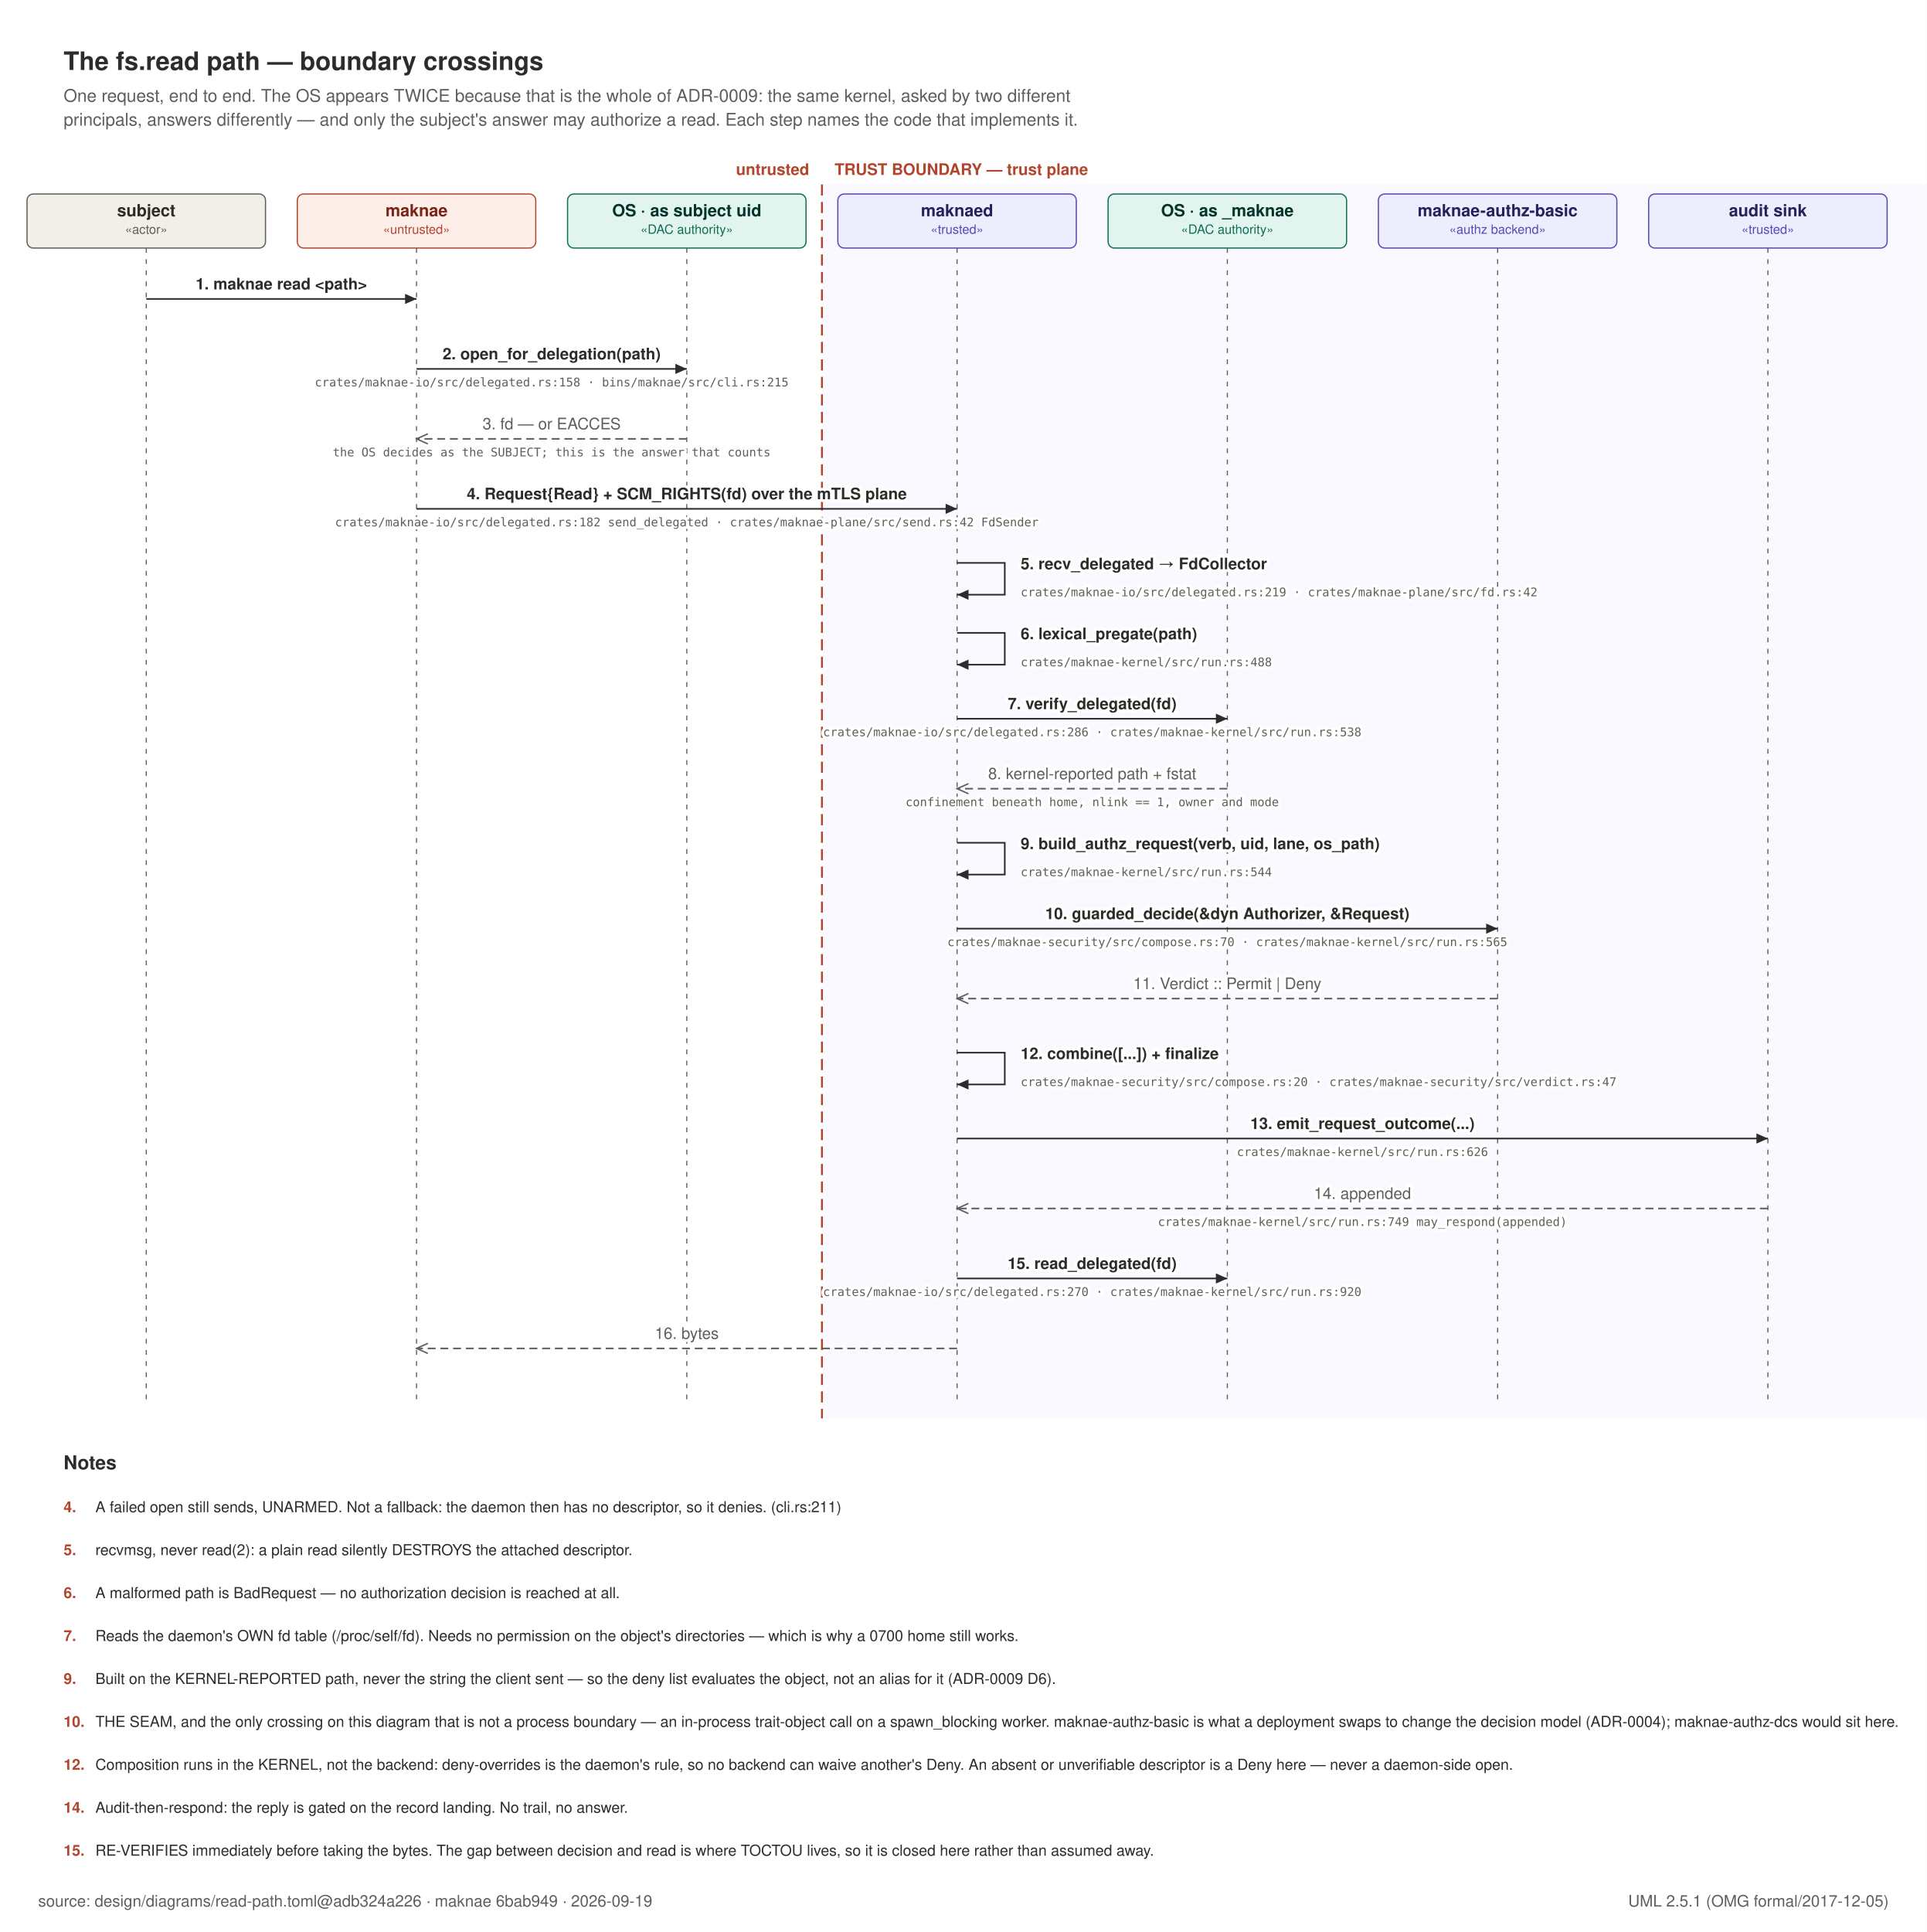
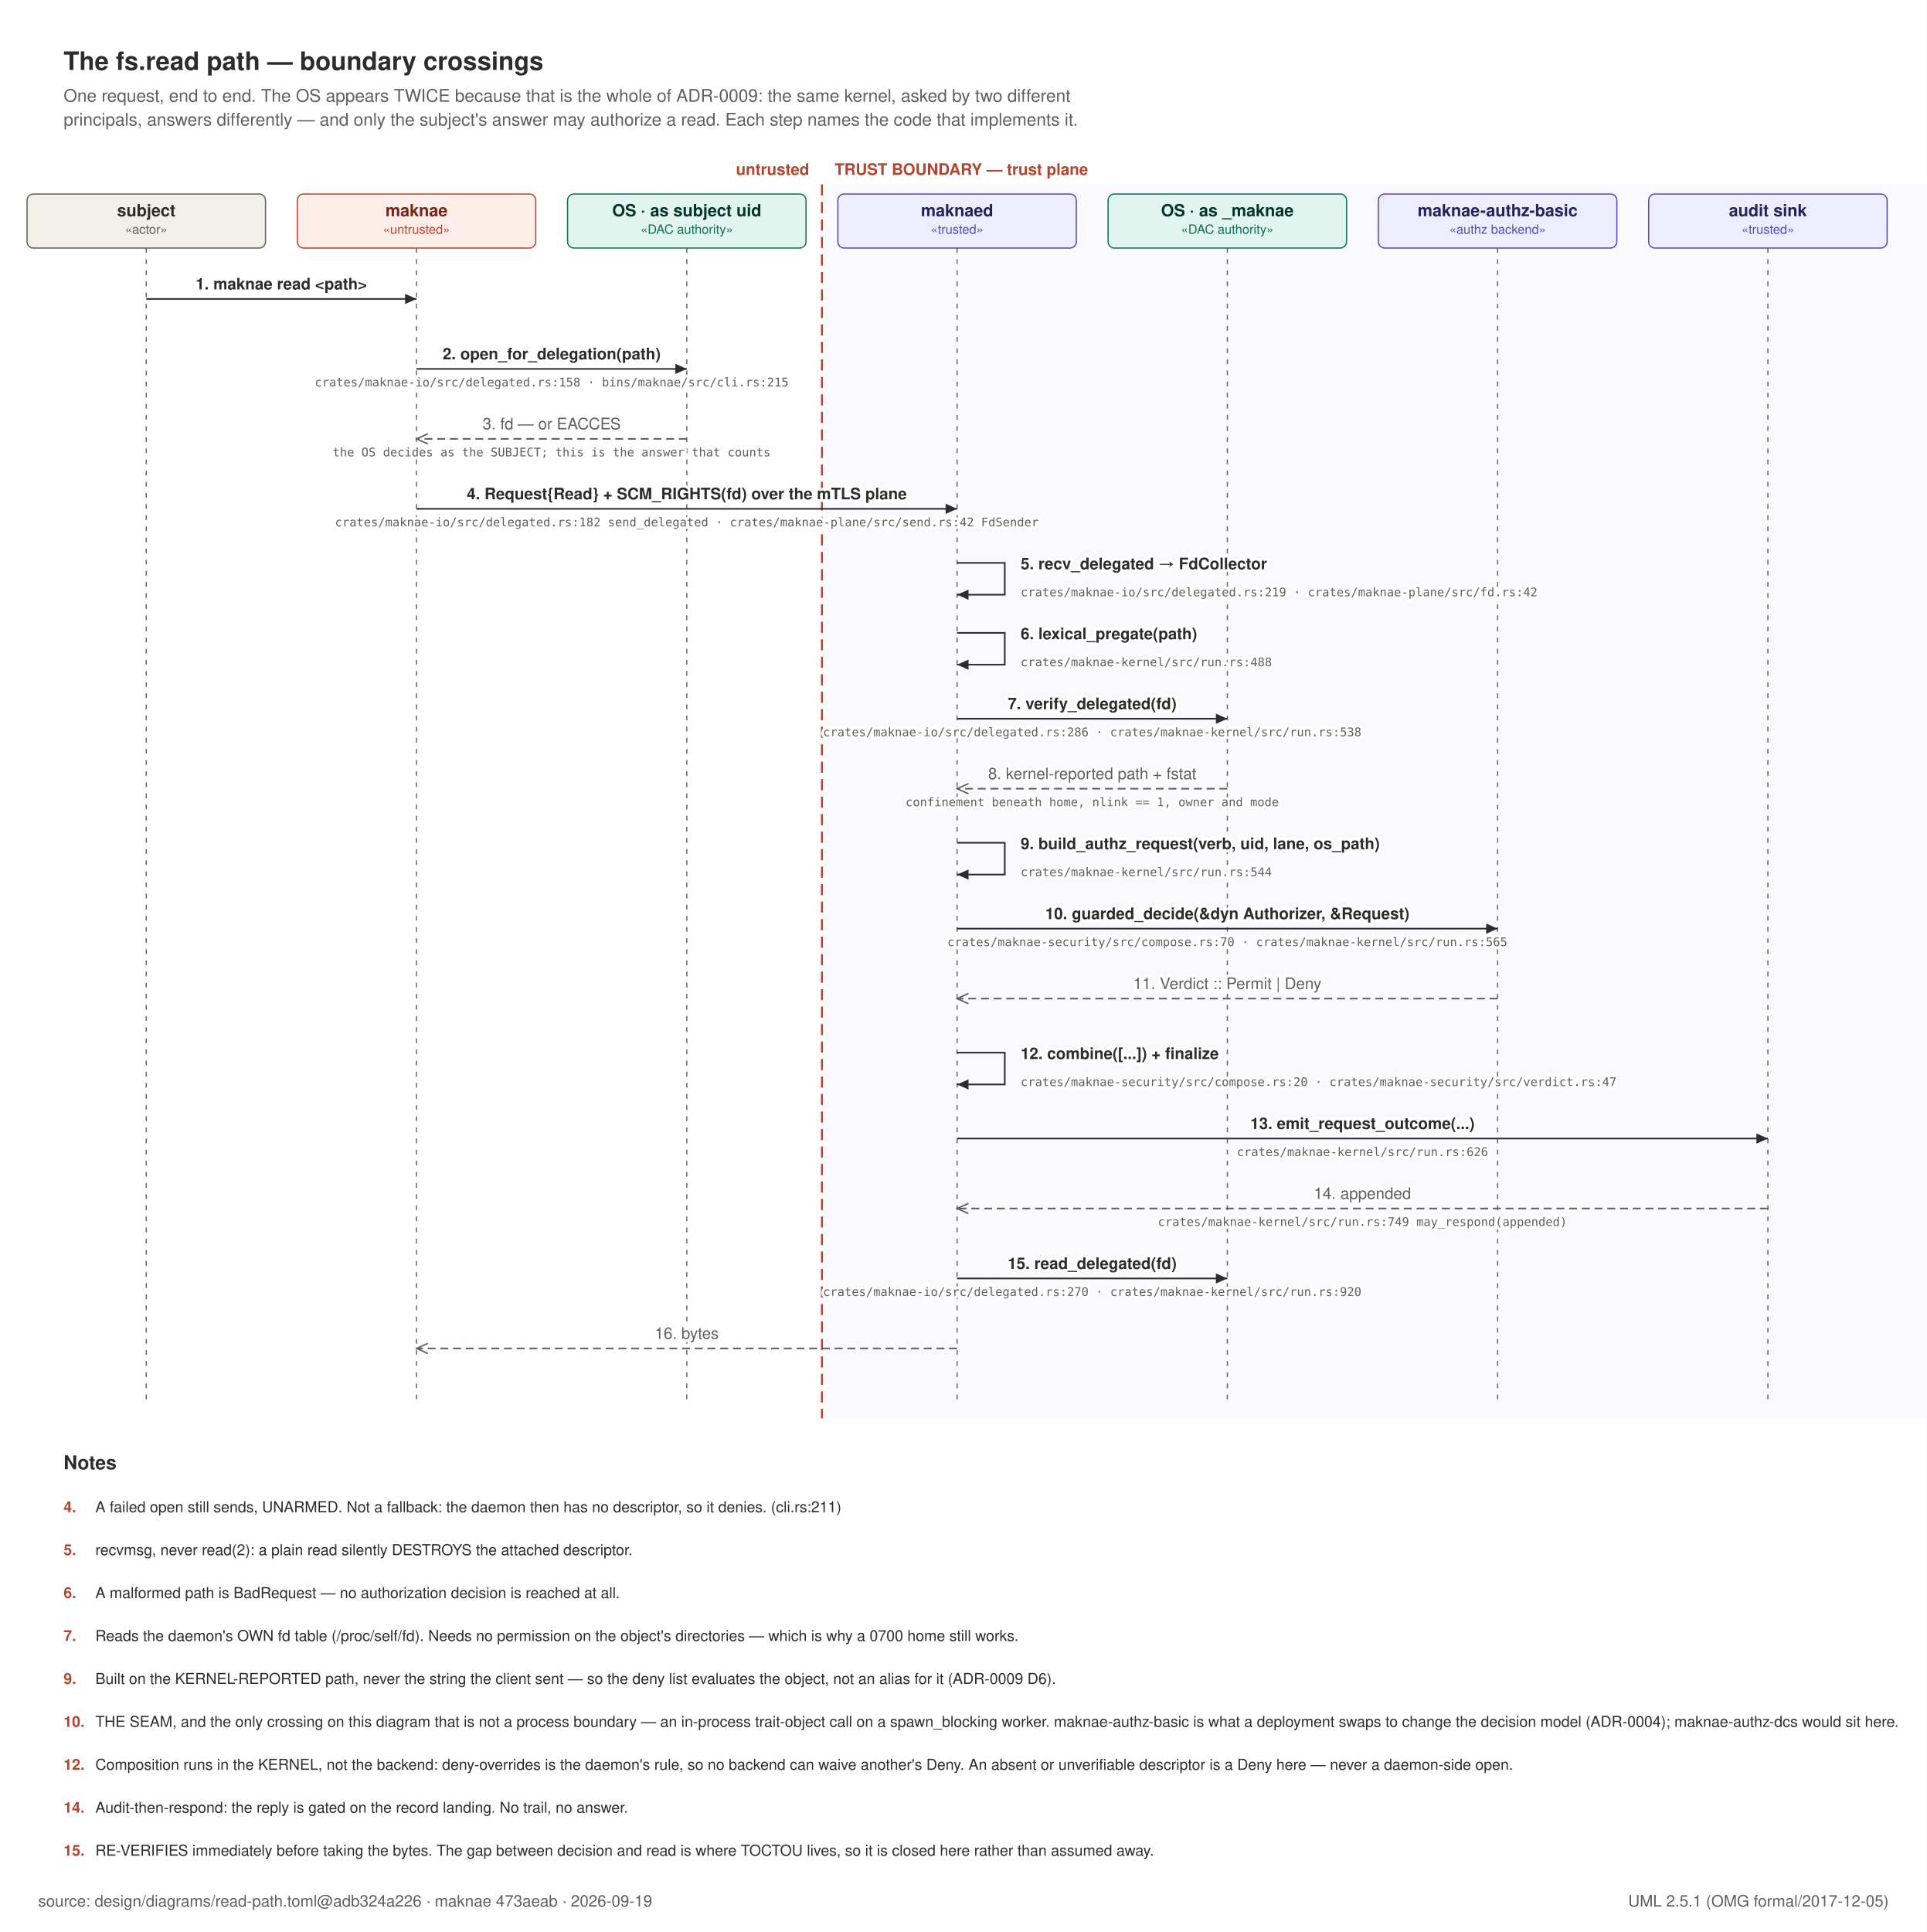
<svg xmlns="http://www.w3.org/2000/svg" width="1212" height="1215" viewBox="0 0 1212 1215" role="img">
  <rect x="0" y="0" width="1212" height="1215" fill="#FFFFFF" />
  <text x="40" y="44" text-anchor="start" font-family="Helvetica, Arial, sans-serif" font-size="16" font-weight="600" fill="#2C2C2A">The fs.read path — boundary crossings</text>
  <text x="40" y="64" text-anchor="start" font-family="Helvetica, Arial, sans-serif" font-size="11" font-weight="400" fill="#5F5E5A">One request, end to end. The OS appears TWICE because that is the whole of ADR-0009: the same kernel, asked by two different</text>
  <text x="40" y="79" text-anchor="start" font-family="Helvetica, Arial, sans-serif" font-size="11" font-weight="400" fill="#5F5E5A">principals, answers differently — and only the subject's answer may authorize a read. Each step names the code that implements it.</text>
  <defs>
    <marker id="call" viewBox="0 0 10 10" refX="9" refY="5" markerWidth="8" markerHeight="8" orient="auto-start-reverse">
      <path d="M 0 1 L 9 5 L 0 9 z" fill="#2C2C2A" />
    </marker>
    <marker id="rep" viewBox="0 0 10 10" refX="9" refY="5" markerWidth="8" markerHeight="8" orient="auto-start-reverse">
      <path d="M 0 1 L 9 5 L 0 9" fill="none" stroke="#5F5E5A" stroke-width="1.1" />
    </marker>
  </defs>
  <rect x="517.0" y="116" width="695.0" height="776" fill="#EEEDFE" opacity="0.35" />
  <line x1="517.0" y1="116" x2="517.0" y2="892" stroke="#B3452F" stroke-width="1.2" stroke-dasharray="7 4" />
  <text x="509.0" y="110" text-anchor="end" font-family="Helvetica, Arial, sans-serif" font-size="10" font-weight="600" fill="#B3452F">untrusted</text>
  <text x="525.0" y="110" text-anchor="start" font-family="Helvetica, Arial, sans-serif" font-size="10" font-weight="600" fill="#B3452F">TRUST BOUNDARY — trust plane</text>
  <rect x="17.0" y="122" width="150" height="34" rx="4" fill="#F1EFE8" stroke="#5F5E5A" stroke-width="0.75" />
  <text x="92" y="136" text-anchor="middle" font-family="Helvetica, Arial, sans-serif" font-size="10.5" font-weight="600" fill="#2C2C2A">subject</text>
  <text x="92" y="147" text-anchor="middle" font-family="Helvetica, Arial, sans-serif" font-size="8" font-weight="400" fill="#5F5E5A">«actor»</text>
  <line x1="92" y1="156" x2="92" y2="880" stroke="#5F5E5A" stroke-width="0.7" stroke-dasharray="3 4" />
  <rect x="187.0" y="122" width="150" height="34" rx="4" fill="#FDEEE9" stroke="#B3452F" stroke-width="0.75" />
  <text x="262" y="136" text-anchor="middle" font-family="Helvetica, Arial, sans-serif" font-size="10.5" font-weight="600" fill="#7A2415">maknae</text>
  <text x="262" y="147" text-anchor="middle" font-family="Helvetica, Arial, sans-serif" font-size="8" font-weight="400" fill="#B3452F">«untrusted»</text>
  <line x1="262" y1="156" x2="262" y2="880" stroke="#5F5E5A" stroke-width="0.7" stroke-dasharray="3 4" />
  <rect x="357.0" y="122" width="150" height="34" rx="4" fill="#E1F5EE" stroke="#0F6E56" stroke-width="0.75" />
  <text x="432" y="136" text-anchor="middle" font-family="Helvetica, Arial, sans-serif" font-size="10.5" font-weight="600" fill="#04342C">OS · as subject uid</text>
  <text x="432" y="147" text-anchor="middle" font-family="Helvetica, Arial, sans-serif" font-size="8" font-weight="400" fill="#0F6E56">«DAC authority»</text>
  <line x1="432" y1="156" x2="432" y2="880" stroke="#5F5E5A" stroke-width="0.7" stroke-dasharray="3 4" />
  <rect x="527.0" y="122" width="150" height="34" rx="4" fill="#EEEDFE" stroke="#534AB7" stroke-width="0.75" />
  <text x="602" y="136" text-anchor="middle" font-family="Helvetica, Arial, sans-serif" font-size="10.5" font-weight="600" fill="#26215C">maknaed</text>
  <text x="602" y="147" text-anchor="middle" font-family="Helvetica, Arial, sans-serif" font-size="8" font-weight="400" fill="#534AB7">«trusted»</text>
  <line x1="602" y1="156" x2="602" y2="880" stroke="#5F5E5A" stroke-width="0.7" stroke-dasharray="3 4" />
  <rect x="697.0" y="122" width="150" height="34" rx="4" fill="#E1F5EE" stroke="#0F6E56" stroke-width="0.75" />
  <text x="772" y="136" text-anchor="middle" font-family="Helvetica, Arial, sans-serif" font-size="10.5" font-weight="600" fill="#04342C">OS · as _maknae</text>
  <text x="772" y="147" text-anchor="middle" font-family="Helvetica, Arial, sans-serif" font-size="8" font-weight="400" fill="#0F6E56">«DAC authority»</text>
  <line x1="772" y1="156" x2="772" y2="880" stroke="#5F5E5A" stroke-width="0.7" stroke-dasharray="3 4" />
  <rect x="867.0" y="122" width="150" height="34" rx="4" fill="#EEEDFE" stroke="#534AB7" stroke-width="0.75" />
  <text x="942" y="136" text-anchor="middle" font-family="Helvetica, Arial, sans-serif" font-size="10.5" font-weight="600" fill="#26215C">maknae-authz-basic</text>
  <text x="942" y="147" text-anchor="middle" font-family="Helvetica, Arial, sans-serif" font-size="8" font-weight="400" fill="#534AB7">«authz backend»</text>
  <line x1="942" y1="156" x2="942" y2="880" stroke="#5F5E5A" stroke-width="0.7" stroke-dasharray="3 4" />
  <rect x="1037.0" y="122" width="150" height="34" rx="4" fill="#EEEDFE" stroke="#534AB7" stroke-width="0.75" />
  <text x="1112" y="136" text-anchor="middle" font-family="Helvetica, Arial, sans-serif" font-size="10.5" font-weight="600" fill="#26215C">audit sink</text>
  <text x="1112" y="147" text-anchor="middle" font-family="Helvetica, Arial, sans-serif" font-size="8" font-weight="400" fill="#534AB7">«trusted»</text>
  <line x1="1112" y1="156" x2="1112" y2="880" stroke="#5F5E5A" stroke-width="0.7" stroke-dasharray="3 4" />
  <line x1="92" y1="188" x2="262" y2="188" stroke="#2C2C2A" stroke-width="1" marker-end="url(#call)" />
  <text x="177.0" y="182" text-anchor="middle" font-family="Helvetica, Arial, sans-serif" font-size="10" font-weight="600" fill="#2C2C2A" stroke="#FFFFFF" stroke-width="3.5" paint-order="stroke" stroke-linejoin="round">1. maknae read &lt;path&gt;</text>
  <line x1="262" y1="232" x2="432" y2="232" stroke="#2C2C2A" stroke-width="1" marker-end="url(#call)" />
  <text x="347.0" y="226" text-anchor="middle" font-family="Helvetica, Arial, sans-serif" font-size="10" font-weight="600" fill="#2C2C2A" stroke="#FFFFFF" stroke-width="3.5" paint-order="stroke" stroke-linejoin="round">2. open_for_delegation(path)</text>
  <text x="347.0" y="243" text-anchor="middle" font-family="ui-monospace, SFMono-Regular, Menlo, monospace" font-size="7.5" font-weight="400" fill="#5F5E5A" stroke="#FFFFFF" stroke-width="3.5" paint-order="stroke" stroke-linejoin="round">crates/maknae-io/src/delegated.rs:158 · bins/maknae/src/cli.rs:215</text>
  <line x1="432" y1="276" x2="262" y2="276" stroke="#5F5E5A" stroke-width="1" stroke-dasharray="5 3" marker-end="url(#rep)" />
  <text x="347.0" y="270" text-anchor="middle" font-family="Helvetica, Arial, sans-serif" font-size="10" font-weight="400" fill="#5F5E5A" stroke="#FFFFFF" stroke-width="3.5" paint-order="stroke" stroke-linejoin="round">3. fd — or EACCES</text>
  <text x="347.0" y="287" text-anchor="middle" font-family="ui-monospace, SFMono-Regular, Menlo, monospace" font-size="7.5" font-weight="400" fill="#5F5E5A" stroke="#FFFFFF" stroke-width="3.5" paint-order="stroke" stroke-linejoin="round">the OS decides as the SUBJECT; this is the answer that counts</text>
  <line x1="262" y1="320" x2="602" y2="320" stroke="#2C2C2A" stroke-width="1" marker-end="url(#call)" />
  <text x="432.0" y="314" text-anchor="middle" font-family="Helvetica, Arial, sans-serif" font-size="10" font-weight="600" fill="#2C2C2A" stroke="#FFFFFF" stroke-width="3.5" paint-order="stroke" stroke-linejoin="round">4. Request{Read} + SCM_RIGHTS(fd) over the mTLS plane</text>
  <text x="432.0" y="331" text-anchor="middle" font-family="ui-monospace, SFMono-Regular, Menlo, monospace" font-size="7.5" font-weight="400" fill="#5F5E5A" stroke="#FFFFFF" stroke-width="3.5" paint-order="stroke" stroke-linejoin="round">crates/maknae-io/src/delegated.rs:182 send_delegated · crates/maknae-plane/src/send.rs:42 FdSender</text>
  <path d="M 602 354 h 30 v 20 h -30" fill="none" stroke="#2C2C2A" stroke-width="1" marker-end="url(#call)" />
  <text x="642" y="358" text-anchor="start" font-family="Helvetica, Arial, sans-serif" font-size="10" font-weight="600" fill="#2C2C2A" stroke="#FFFFFF" stroke-width="3.5" paint-order="stroke" stroke-linejoin="round">5. recv_delegated → FdCollector</text>
  <text x="642" y="375" text-anchor="start" font-family="ui-monospace, SFMono-Regular, Menlo, monospace" font-size="7.5" font-weight="400" fill="#5F5E5A" stroke="#FFFFFF" stroke-width="3.5" paint-order="stroke" stroke-linejoin="round">crates/maknae-io/src/delegated.rs:219 · crates/maknae-plane/src/fd.rs:42</text>
  <path d="M 602 398 h 30 v 20 h -30" fill="none" stroke="#2C2C2A" stroke-width="1" marker-end="url(#call)" />
  <text x="642" y="402" text-anchor="start" font-family="Helvetica, Arial, sans-serif" font-size="10" font-weight="600" fill="#2C2C2A" stroke="#FFFFFF" stroke-width="3.5" paint-order="stroke" stroke-linejoin="round">6. lexical_pregate(path)</text>
  <text x="642" y="419" text-anchor="start" font-family="ui-monospace, SFMono-Regular, Menlo, monospace" font-size="7.5" font-weight="400" fill="#5F5E5A" stroke="#FFFFFF" stroke-width="3.5" paint-order="stroke" stroke-linejoin="round">crates/maknae-kernel/src/run.rs:488</text>
  <line x1="602" y1="452" x2="772" y2="452" stroke="#2C2C2A" stroke-width="1" marker-end="url(#call)" />
  <text x="687.0" y="446" text-anchor="middle" font-family="Helvetica, Arial, sans-serif" font-size="10" font-weight="600" fill="#2C2C2A" stroke="#FFFFFF" stroke-width="3.5" paint-order="stroke" stroke-linejoin="round">7. verify_delegated(fd)</text>
  <text x="687.0" y="463" text-anchor="middle" font-family="ui-monospace, SFMono-Regular, Menlo, monospace" font-size="7.5" font-weight="400" fill="#5F5E5A" stroke="#FFFFFF" stroke-width="3.5" paint-order="stroke" stroke-linejoin="round">crates/maknae-io/src/delegated.rs:286 · crates/maknae-kernel/src/run.rs:538</text>
  <line x1="772" y1="496" x2="602" y2="496" stroke="#5F5E5A" stroke-width="1" stroke-dasharray="5 3" marker-end="url(#rep)" />
  <text x="687.0" y="490" text-anchor="middle" font-family="Helvetica, Arial, sans-serif" font-size="10" font-weight="400" fill="#5F5E5A" stroke="#FFFFFF" stroke-width="3.5" paint-order="stroke" stroke-linejoin="round">8. kernel-reported path + fstat</text>
  <text x="687.0" y="507" text-anchor="middle" font-family="ui-monospace, SFMono-Regular, Menlo, monospace" font-size="7.5" font-weight="400" fill="#5F5E5A" stroke="#FFFFFF" stroke-width="3.5" paint-order="stroke" stroke-linejoin="round">confinement beneath home, nlink == 1, owner and mode</text>
  <path d="M 602 530 h 30 v 20 h -30" fill="none" stroke="#2C2C2A" stroke-width="1" marker-end="url(#call)" />
  <text x="642" y="534" text-anchor="start" font-family="Helvetica, Arial, sans-serif" font-size="10" font-weight="600" fill="#2C2C2A" stroke="#FFFFFF" stroke-width="3.5" paint-order="stroke" stroke-linejoin="round">9. build_authz_request(verb, uid, lane, os_path)</text>
  <text x="642" y="551" text-anchor="start" font-family="ui-monospace, SFMono-Regular, Menlo, monospace" font-size="7.5" font-weight="400" fill="#5F5E5A" stroke="#FFFFFF" stroke-width="3.5" paint-order="stroke" stroke-linejoin="round">crates/maknae-kernel/src/run.rs:544</text>
  <line x1="602" y1="584" x2="942" y2="584" stroke="#2C2C2A" stroke-width="1" marker-end="url(#call)" />
  <text x="772.0" y="578" text-anchor="middle" font-family="Helvetica, Arial, sans-serif" font-size="10" font-weight="600" fill="#2C2C2A" stroke="#FFFFFF" stroke-width="3.5" paint-order="stroke" stroke-linejoin="round">10. guarded_decide(&amp;dyn Authorizer, &amp;Request)</text>
  <text x="772.0" y="595" text-anchor="middle" font-family="ui-monospace, SFMono-Regular, Menlo, monospace" font-size="7.5" font-weight="400" fill="#5F5E5A" stroke="#FFFFFF" stroke-width="3.5" paint-order="stroke" stroke-linejoin="round">crates/maknae-security/src/compose.rs:70 · crates/maknae-kernel/src/run.rs:565</text>
  <line x1="942" y1="628" x2="602" y2="628" stroke="#5F5E5A" stroke-width="1" stroke-dasharray="5 3" marker-end="url(#rep)" />
  <text x="772.0" y="622" text-anchor="middle" font-family="Helvetica, Arial, sans-serif" font-size="10" font-weight="400" fill="#5F5E5A" stroke="#FFFFFF" stroke-width="3.5" paint-order="stroke" stroke-linejoin="round">11. Verdict :: Permit | Deny</text>
  <path d="M 602 662 h 30 v 20 h -30" fill="none" stroke="#2C2C2A" stroke-width="1" marker-end="url(#call)" />
  <text x="642" y="666" text-anchor="start" font-family="Helvetica, Arial, sans-serif" font-size="10" font-weight="600" fill="#2C2C2A" stroke="#FFFFFF" stroke-width="3.5" paint-order="stroke" stroke-linejoin="round">12. combine([...]) + finalize</text>
  <text x="642" y="683" text-anchor="start" font-family="ui-monospace, SFMono-Regular, Menlo, monospace" font-size="7.5" font-weight="400" fill="#5F5E5A" stroke="#FFFFFF" stroke-width="3.5" paint-order="stroke" stroke-linejoin="round">crates/maknae-security/src/compose.rs:20 · crates/maknae-security/src/verdict.rs:47</text>
  <line x1="602" y1="716" x2="1112" y2="716" stroke="#2C2C2A" stroke-width="1" marker-end="url(#call)" />
  <text x="857.0" y="710" text-anchor="middle" font-family="Helvetica, Arial, sans-serif" font-size="10" font-weight="600" fill="#2C2C2A" stroke="#FFFFFF" stroke-width="3.5" paint-order="stroke" stroke-linejoin="round">13. emit_request_outcome(...)</text>
  <text x="857.0" y="727" text-anchor="middle" font-family="ui-monospace, SFMono-Regular, Menlo, monospace" font-size="7.5" font-weight="400" fill="#5F5E5A" stroke="#FFFFFF" stroke-width="3.5" paint-order="stroke" stroke-linejoin="round">crates/maknae-kernel/src/run.rs:626</text>
  <line x1="1112" y1="760" x2="602" y2="760" stroke="#5F5E5A" stroke-width="1" stroke-dasharray="5 3" marker-end="url(#rep)" />
  <text x="857.0" y="754" text-anchor="middle" font-family="Helvetica, Arial, sans-serif" font-size="10" font-weight="400" fill="#5F5E5A" stroke="#FFFFFF" stroke-width="3.5" paint-order="stroke" stroke-linejoin="round">14. appended</text>
  <text x="857.0" y="771" text-anchor="middle" font-family="ui-monospace, SFMono-Regular, Menlo, monospace" font-size="7.5" font-weight="400" fill="#5F5E5A" stroke="#FFFFFF" stroke-width="3.5" paint-order="stroke" stroke-linejoin="round">crates/maknae-kernel/src/run.rs:749 may_respond(appended)</text>
  <line x1="602" y1="804" x2="772" y2="804" stroke="#2C2C2A" stroke-width="1" marker-end="url(#call)" />
  <text x="687.0" y="798" text-anchor="middle" font-family="Helvetica, Arial, sans-serif" font-size="10" font-weight="600" fill="#2C2C2A" stroke="#FFFFFF" stroke-width="3.5" paint-order="stroke" stroke-linejoin="round">15. read_delegated(fd)</text>
  <text x="687.0" y="815" text-anchor="middle" font-family="ui-monospace, SFMono-Regular, Menlo, monospace" font-size="7.5" font-weight="400" fill="#5F5E5A" stroke="#FFFFFF" stroke-width="3.5" paint-order="stroke" stroke-linejoin="round">crates/maknae-io/src/delegated.rs:270 · crates/maknae-kernel/src/run.rs:920</text>
  <line x1="602" y1="848" x2="262" y2="848" stroke="#5F5E5A" stroke-width="1" stroke-dasharray="5 3" marker-end="url(#rep)" />
  <text x="432.0" y="842" text-anchor="middle" font-family="Helvetica, Arial, sans-serif" font-size="10" font-weight="400" fill="#5F5E5A" stroke="#FFFFFF" stroke-width="3.5" paint-order="stroke" stroke-linejoin="round">16. bytes</text>
  <text x="40" y="924" text-anchor="start" font-family="Helvetica, Arial, sans-serif" font-size="12" font-weight="600" fill="#2C2C2A">Notes</text>
  <text x="40" y="951" text-anchor="start" font-family="Helvetica, Arial, sans-serif" font-size="9.5" font-weight="600" fill="#B3452F">4.</text>
  <text x="60" y="951" text-anchor="start" font-family="Helvetica, Arial, sans-serif" font-size="9.5" font-weight="400" fill="#2C2C2A">A failed open still sends, UNARMED. Not a fallback: the daemon then has no descriptor, so it denies. (cli.rs:211)</text>
  <text x="40" y="978" text-anchor="start" font-family="Helvetica, Arial, sans-serif" font-size="9.5" font-weight="600" fill="#B3452F">5.</text>
  <text x="60" y="978" text-anchor="start" font-family="Helvetica, Arial, sans-serif" font-size="9.5" font-weight="400" fill="#2C2C2A">recvmsg, never read(2): a plain read silently DESTROYS the attached descriptor.</text>
  <text x="40" y="1005" text-anchor="start" font-family="Helvetica, Arial, sans-serif" font-size="9.5" font-weight="600" fill="#B3452F">6.</text>
  <text x="60" y="1005" text-anchor="start" font-family="Helvetica, Arial, sans-serif" font-size="9.5" font-weight="400" fill="#2C2C2A">A malformed path is BadRequest — no authorization decision is reached at all.</text>
  <text x="40" y="1032" text-anchor="start" font-family="Helvetica, Arial, sans-serif" font-size="9.5" font-weight="600" fill="#B3452F">7.</text>
  <text x="60" y="1032" text-anchor="start" font-family="Helvetica, Arial, sans-serif" font-size="9.5" font-weight="400" fill="#2C2C2A">Reads the daemon's OWN fd table (/proc/self/fd). Needs no permission on the object's directories — which is why a 0700 home still works.</text>
  <text x="40" y="1059" text-anchor="start" font-family="Helvetica, Arial, sans-serif" font-size="9.5" font-weight="600" fill="#B3452F">9.</text>
  <text x="60" y="1059" text-anchor="start" font-family="Helvetica, Arial, sans-serif" font-size="9.5" font-weight="400" fill="#2C2C2A">Built on the KERNEL-REPORTED path, never the string the client sent — so the deny list evaluates the object, not an alias for it (ADR-0009 D6).</text>
  <text x="40" y="1086" text-anchor="start" font-family="Helvetica, Arial, sans-serif" font-size="9.5" font-weight="600" fill="#B3452F">10.</text>
  <text x="60" y="1086" text-anchor="start" font-family="Helvetica, Arial, sans-serif" font-size="9.5" font-weight="400" fill="#2C2C2A">THE SEAM, and the only crossing on this diagram that is not a process boundary — an in-process trait-object call on a spawn_blocking worker. maknae-authz-basic is what a deployment swaps to change the decision model (ADR-0004); maknae-authz-dcs would sit here.</text>
  <text x="40" y="1113" text-anchor="start" font-family="Helvetica, Arial, sans-serif" font-size="9.5" font-weight="600" fill="#B3452F">12.</text>
  <text x="60" y="1113" text-anchor="start" font-family="Helvetica, Arial, sans-serif" font-size="9.5" font-weight="400" fill="#2C2C2A">Composition runs in the KERNEL, not the backend: deny-overrides is the daemon's rule, so no backend can waive another's Deny. An absent or unverifiable descriptor is a Deny here — never a daemon-side open.</text>
  <text x="40" y="1140" text-anchor="start" font-family="Helvetica, Arial, sans-serif" font-size="9.5" font-weight="600" fill="#B3452F">14.</text>
  <text x="60" y="1140" text-anchor="start" font-family="Helvetica, Arial, sans-serif" font-size="9.5" font-weight="400" fill="#2C2C2A">Audit-then-respond: the reply is gated on the record landing. No trail, no answer.</text>
  <text x="40" y="1167" text-anchor="start" font-family="Helvetica, Arial, sans-serif" font-size="9.5" font-weight="600" fill="#B3452F">15.</text>
  <text x="60" y="1167" text-anchor="start" font-family="Helvetica, Arial, sans-serif" font-size="9.5" font-weight="400" fill="#2C2C2A">RE-VERIFIES immediately before taking the bytes. The gap between decision and read is where TOCTOU lives, so it is closed here rather than assumed away.</text>
-   <text x="24" y="1199" text-anchor="start" font-family="Helvetica, Arial, sans-serif" font-size="10" font-weight="400" fill="#5F5E5A">source: design/diagrams/read-path.toml@adb324a226 · maknae 6bab949 · 2026-09-19</text>
+   <text x="24" y="1199" text-anchor="start" font-family="Helvetica, Arial, sans-serif" font-size="10" font-weight="400" fill="#5F5E5A">source: design/diagrams/read-path.toml@adb324a226 · maknae 473aeab · 2026-09-19</text>
  <text x="1188" y="1199" text-anchor="end" font-family="Helvetica, Arial, sans-serif" font-size="10" font-weight="400" fill="#5F5E5A">UML 2.5.1 (OMG formal/2017-12-05)</text>
</svg>
